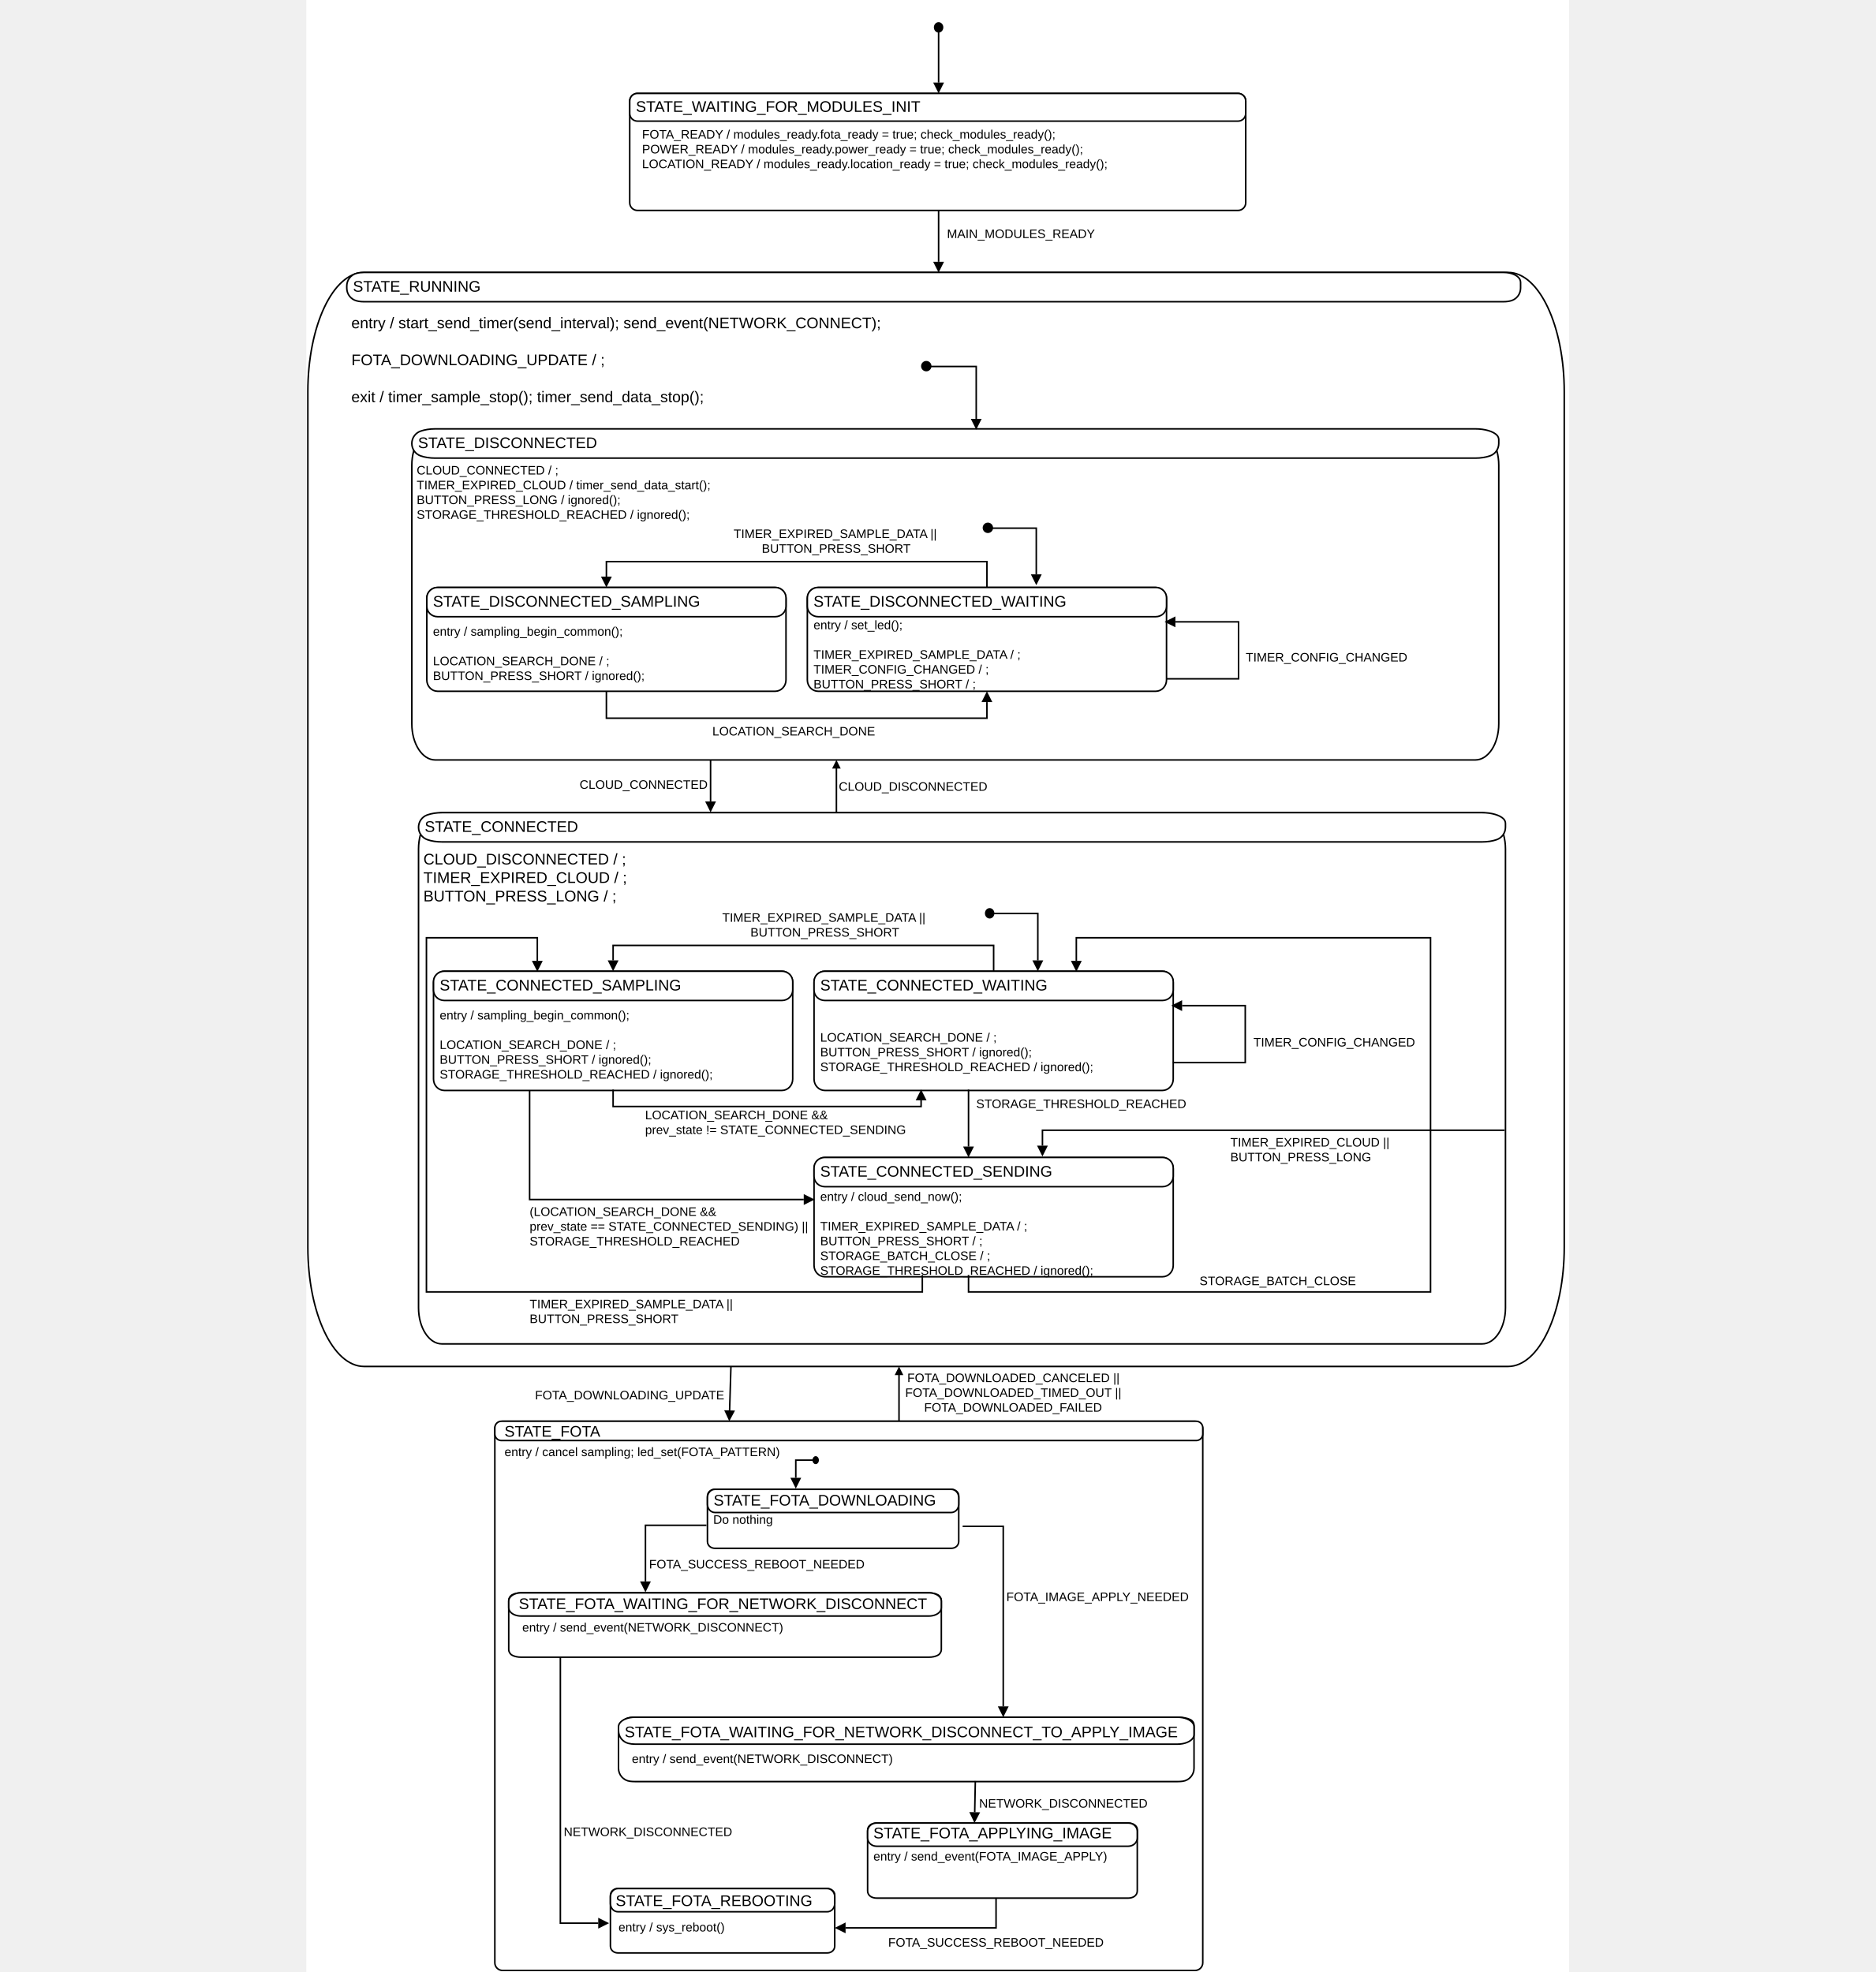
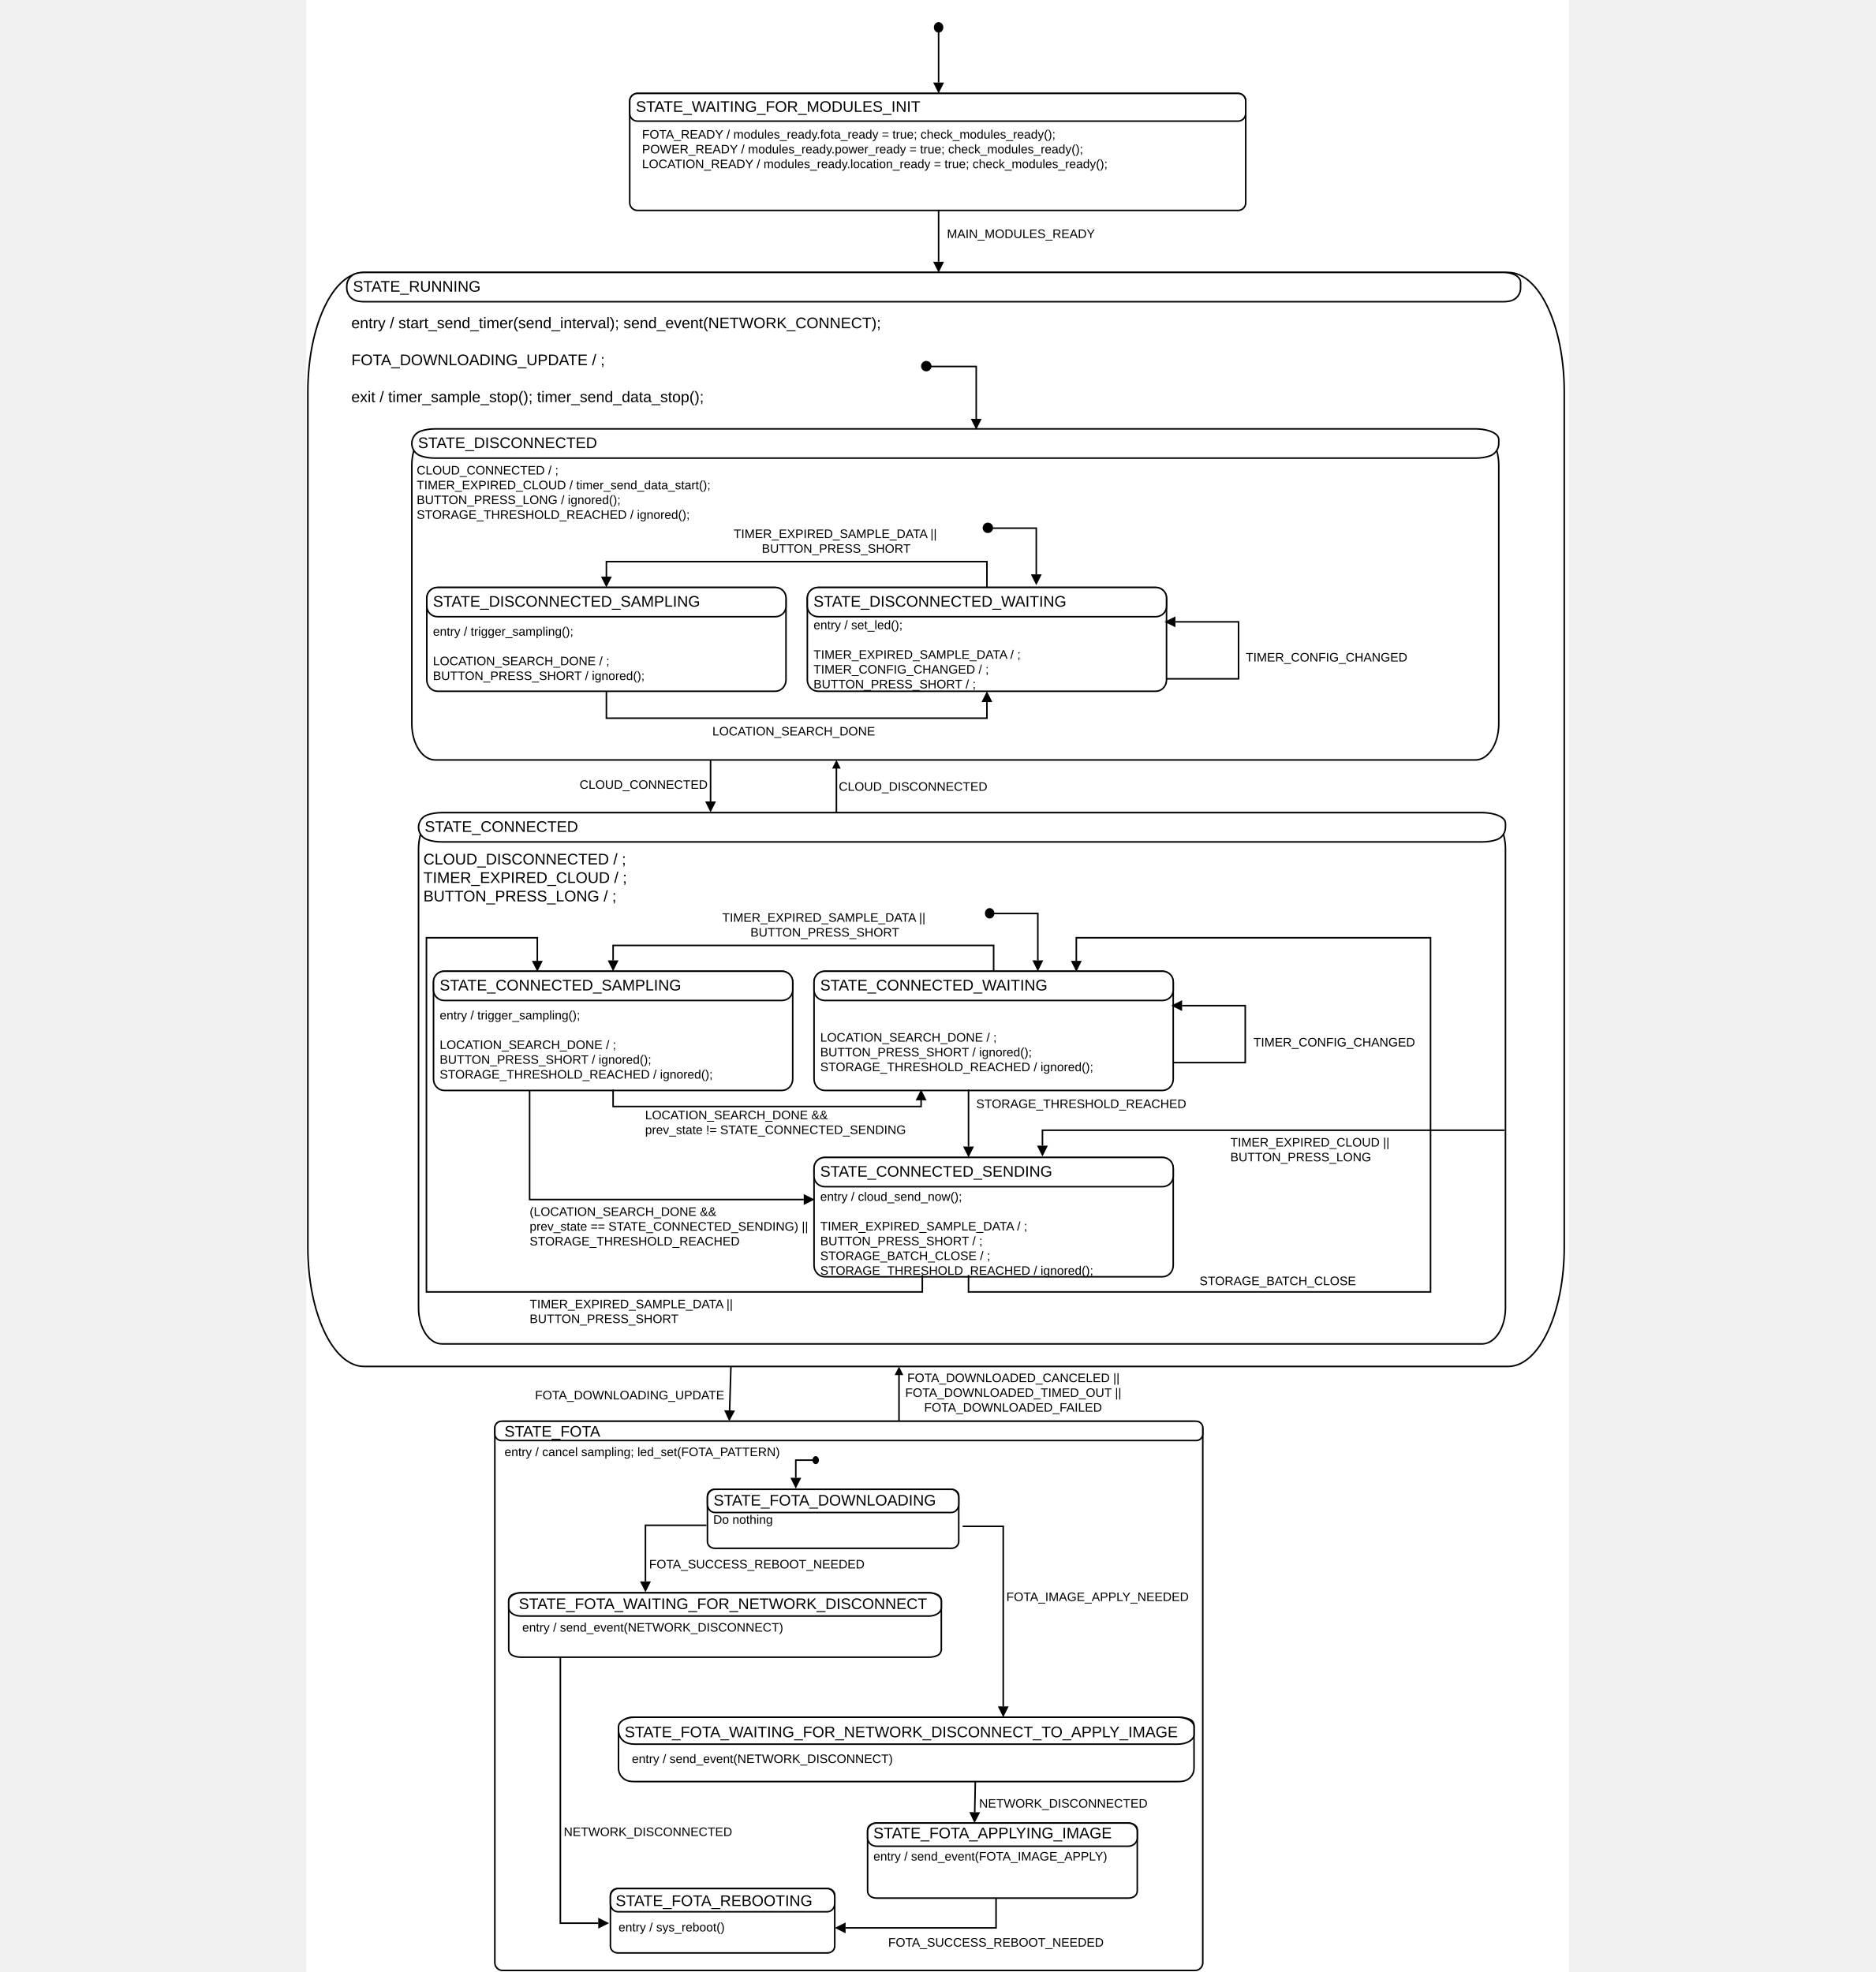
<svg xmlns="http://www.w3.org/2000/svg" xmlns:xlink="http://www.w3.org/1999/xlink" width="16.914in" height="17.787in" viewBox="0 -144 820 1280.66" xml:space="preserve" color-interpolation-filters="sRGB" class="st13">
  <style type="text/css">
	
		.st1 {fill:#ffffff;stroke:#000000;stroke-width:1}
		.st2 {fill:#000000;fill-opacity:1;stroke:#000000;stroke-opacity:1;stroke-width:0.284}
		.st3 {marker-end:url(#mrkr4-6);stroke:#000000;stroke-linecap:butt;stroke-width:1}
		.st4 {fill:none;stroke:none;stroke-linecap:butt;stroke-width:0.75}
		.st5 {fill:#000000;font-family:Arial;font-size:0.833em}
		.st6 {fill:#000000;font-family:Arial;font-size:0.667em}
		.st7 {fill:#ffffff;stroke:none;stroke-linecap:butt;stroke-width:0.75}
		.st8 {fill:#000000;stroke:#000000;stroke-width:1}
		.st9 {fill:none;stroke:none;stroke-width:1}
		.st10 {font-size:1em}
		.st11 {marker-start:url(#mrkr4-289);stroke:#000000;stroke-linecap:butt;stroke-width:1}
		.st12 {fill:#000000;fill-opacity:1;stroke:#000000;stroke-opacity:1;stroke-width:0.357}
		.st13 {fill:none;fill-rule:evenodd;font-size:12px;overflow:visible;stroke-linecap:square;stroke-miterlimit:3}
	
	</style>
  <defs id="Markers">
    <g id="lend4">
      <path d="M 2 1 L 0 0 L 2 -1 L 2 1 " style="stroke:none" />
    </g>
    <marker id="mrkr4-6" class="st2" refX="-7.04" orient="auto" markerUnits="strokeWidth" overflow="visible">
      <use xlink:href="#lend4" transform="scale(-3.52,-3.52) " />
    </marker>
    <marker id="mrkr4-289" class="st12" refX="5.24" orient="auto" markerUnits="strokeWidth" overflow="visible">
      <use xlink:href="#lend4" transform="scale(2.8) " />
    </marker>
  </defs>
  <g>
    <rect x="0" y="-144" width="820" height="1280.66" fill="white" />
    <g id="shape1104-1" transform="translate(1,-393.25)">
      <path d="M0 1059.15 A36.476 77.509 -180 0 0 36.47 1136.66 L779.35 1136.66 A36.476 77.509 -180 0 0 815.83 1059.15        L815.83 503.69 A36.476 77.509 -180 0 0 779.35 426.18 L36.47 426.18 A36.476 77.509 -180 0 0 0 503.69        L0 1059.15 Z" class="st1" />
    </g>
    <g id="shape206-7" transform="translate(122.417,-1)">
      <path d="M-0 1131.67 A5.028 4.994 -180 0 0 5.03 1136.66 L454.66 1136.66 A5.028 4.994 -180 0 0 459.69 1131.67        L459.69 784.98 A5.028 4.994 -180 0 0 454.66 779.99 L5.03 779.99 A5.028 4.994 -180 0 0 0 784.98 L0        1131.67 Z" class="st1" />
    </g>
    <g id="shape207-14" transform="translate(122.417,-345.135)">
      <path d="M2.87 1136.42 A4.31 4.179 -180 0 0 4.31 1136.66 L455.38 1136.66 A4.31 4.179 -180 0 0 456.82 1136.42        A4.252 4.252 -180 0 0 459.69 1132.4 L459.69 1128.3 A4.31 4.179 -180 0 0 455.38 1124.12 L4.31 1124.12        A4.31 4.179 -180 0 0 2.87 1124.36 A4.252 4.252 -180 0 0 0 1128.39 L0 1132.4 A4.252 4.252 -180        0 0 2.87 1136.42 Z" class="st1" />
    </g>
    <g id="shape208-16" transform="translate(128.682,-346.478)">
      <rect x="0" y="1128.3" width="87.87" height="8.358" class="st4" />
      <text x="0" y="1135.48" class="st5">STATE_FOTA</text>
    </g>
    <g id="shape209-19" transform="translate(128.682,-334.5)">
      <rect x="0" y="1130.81" width="202.074" height="5.851" class="st4" />
      <text x="0" y="1136.14" class="st6">entry / cancel sampling; led_set(FOTA_PATTERN)</text>
    </g>
    <g id="shape215-22" transform="translate(260.466,-275.152)">
      <path d="M1.97 1135.83 A4.896 4.179 -180 0 0 4.9 1136.66 L158.29 1136.66 A4.896 4.179 -180 0 0 161.22 1135.83        A4.252 4.252 -180 0 0 163.18 1132.25 L163.18 1102.53 A4.896 4.179 -180 0 0 158.29 1098.35 L4.9 1098.35        A4.896 4.179 -180 0 0 1.97 1099.18 A4.252 4.252 -180 0 0 -0 1102.77 L-0 1132.25 A4.252 4.252        -180 0 0 1.97 1135.83 Z" class="st1" />
    </g>
    <g id="shape216-24" transform="translate(260.466,-298.397)">
      <path d="M0 1131.35 A4.896 5.316 -180 0 0 4.9 1136.66 L158.29 1136.66 A4.896 5.316 -180 0 0 163.18 1131.35 L163.18        1126.92 A4.896 5.316 -180 0 0 158.29 1121.6 L4.9 1121.6 A4.896 5.316 -180 0 0 0 1126.92 L0 1131.35        Z" class="st1" />
      <text x="4" y="1132.13" class="st5">STATE_FOTA_DOWNLOADING</text>
    </g>
    <g id="shape218-27" transform="translate(264.221,-289.291)">
      <rect x="0" y="1128.3" width="43.946" height="8.358" class="st4" />
      <text x="0" y="1134.88" class="st6">Do nothing</text>
    </g>
    <g id="shape219-30" transform="translate(131.43,-204.44)">
      <path d="M2.21 1135.36 A8.026 4.179 -180 0 0 8.03 1136.66 L272.88 1136.66 A8.026 4.179 -180 0 0 278.7 1135.36        A4.252 4.252 -180 0 0 280.91 1131.63 L280.91 1099.9 A4.252 4.252 -180 0 0 278.7 1096.17 A8.026        4.179 -180 0 0 272.88 1094.87 L8.03 1094.87 A8.026 4.179 -180 0 0 2.21 1096.17 A4.252 4.252 -180        0 0 0 1099.9 L0 1131.63 A4.252 4.252 -180 0 0 2.21 1135.36 Z" class="st1" />
    </g>
    <g id="shape220-32" transform="translate(131.43,-231.168)">
      <path d="M0.92 1133.82 A8.026 5.316 -180 0 0 8.03 1136.66 L272.88 1136.66 A8.026 5.316 -180 0 0 279.99 1133.82        A4.252 4.252 -180 0 0 280.91 1131.18 L280.91 1127.09 A4.252 4.252 -180 0 0 279.99 1124.44 A8.026        5.316 -180 0 0 272.88 1121.6 L8.03 1121.6 A8.026 5.316 -180 0 0 0.92 1124.44 A4.252 4.252 -180        0 0 -0 1127.09 L-0 1131.18 A4.252 4.252 -180 0 0 0.92 1133.82 Z" class="st1" />
      <text x="6.55" y="1132.13" class="st5">STATE_FOTA_WAITING_FOR_NETWORK_DISCONNECT</text>
    </g>
    <g id="shape222-35" transform="translate(140.215,-222.409)">
      <rect x="0" y="1130.81" width="202.074" height="5.851" class="st4" />
      <text x="0" y="1138.01" class="st6">entry / send_event(NETWORK_DISCONNECT)</text>
    </g>
    <g id="shape227-38" transform="translate(222.565,-261.563)">
      <rect x="0" y="1130.81" width="145.659" height="5.851" class="st4" />
      <text x="0" y="1136.14" class="st6">FOTA_SUCCESS_REBOOT_NEEDED</text>
    </g>
    <g id="shape228-41" transform="translate(202.72,-123.663)">
      <path d="M7.46 1136.47 A10.678 4.179 -180 0 0 10.68 1136.66 L363.04 1136.66 A10.678 4.179 -180 0 0 366.25 1136.47        A8.504 8.504 -180 0 0 373.71 1128.03 L373.71 1100.24 A4.252 4.252 -180 0 0 371.29 1096.4 A10.678        4.179 -180 0 0 363.04 1094.87 L10.68 1094.87 A10.678 4.179 -180 0 0 7.46 1095.07 A8.504 8.504 -180        0 0 -0 1103.5 L-0 1128.03 A8.504 8.504 -180 0 0 7.46 1136.47 Z" class="st1" />
    </g>
    <g id="shape229-43" transform="translate(202.72,-147.964)">
      <path d="M6.44 1136.16 A10.678 6.173 -180 0 0 10.68 1136.66 L363.04 1136.66 A10.678 6.173 -180 0 0 373 1132.71        A4.252 4.252 -180 0 0 373.71 1130.35 L373.71 1125.48 A4.252 4.252 -180 0 0 373 1123.13 A10.678        6.173 -180 0 0 363.04 1119.17 L10.68 1119.17 A10.678 6.173 -180 0 0 0.71 1123.13 A4.252 4.252 -180        0 0 -0 1125.48 L-0 1127.9 A8.504 8.504 -180 0 0 6.44 1136.16 Z" class="st1" />
      <text x="4" y="1132.17" class="st5">STATE_FOTA_WAITING_FOR_NETWORK_DISCONNECT_TO_APPLY_IMAGE</text>
    </g>
    <g id="shape231-46" transform="translate(211.391,-137.063)">
      <rect x="0" y="1130.81" width="202.074" height="5.851" class="st4" />
      <text x="0" y="1138.01" class="st6">entry / send_event(NETWORK_DISCONNECT)</text>
    </g>
    <g id="shape236-49" transform="translate(454.543,-240.379)">
      <rect x="0" y="1130.81" width="121.239" height="5.851" class="st4" />
      <text x="0" y="1136.14" class="st6">FOTA_IMAGE_APPLY_NEEDED</text>
    </g>
    <g id="shape237-52" transform="translate(364.47,-47.9867)">
      <path d="M2 1135.63 A5.837 4.179 -180 0 0 5.84 1136.66 L169.28 1136.66 A5.837 4.179 -180 0 0 173.11 1135.63 A4.252        4.252 -180 0 0 175.11 1132.03 L175.11 1092.08 A5.837 4.179 -180 0 0 169.28 1087.91 L5.84 1087.91 A5.837        4.179 -180 0 0 2 1088.94 A4.252 4.252 -180 0 0 -0 1092.54 L-0 1132.03 A4.252 4.252 -180 0 0 2        1135.63 Z" class="st1" />
    </g>
    <g id="shape238-54" transform="translate(364.47,-81.6803)">
      <path d="M0 1131.35 A5.837 5.316 -180 0 0 5.84 1136.66 L169.28 1136.66 A5.837 5.316 -180 0 0 175.11 1131.35 L175.11        1126.92 A5.837 5.316 -180 0 0 169.28 1121.6 L5.84 1121.6 A5.837 5.316 -180 0 0 0 1126.92 L0 1131.35        Z" class="st1" />
    </g>
    <g id="shape239-56" transform="translate(368.225,-86.0394)">
      <rect x="0" y="1129.14" width="163.185" height="7.522" class="st4" />
      <text x="0" y="1135.9" class="st5">STATE_FOTA_APPLYING_IMAGE</text>
    </g>
    <g id="shape240-59" transform="translate(368.225,-71.8661)">
      <rect x="0" y="1130.81" width="163.185" height="5.851" class="st4" />
      <text x="0" y="1136.14" class="st6">entry / send_event(FOTA_IMAGE_APPLY)</text>
    </g>
    <g id="shape246-62" transform="translate(197.467,-12.3875)">
      <path d="M1.97 1135.84 A4.855 4.179 -180 0 0 4.86 1136.66 L140.8 1136.66 A4.855 4.179 -180 0 0 143.69 1135.84        A4.252 4.252 -180 0 0 145.66 1132.26 L145.66 1099.05 A4.855 4.179 -180 0 0 140.8 1094.87 L4.86 1094.87        A4.855 4.179 -180 0 0 1.97 1095.69 A4.252 4.252 -180 0 0 -0 1099.28 L-0 1132.26 A4.252 4.252        -180 0 0 1.97 1135.84 Z" class="st1" />
    </g>
    <g id="shape247-64" transform="translate(197.467,-39.116)">
      <path d="M-0 1131.35 A4.855 5.316 -180 0 0 4.86 1136.66 L140.8 1136.66 A4.855 5.316 -180 0 0 145.66 1131.35 L145.66        1126.92 A4.855 5.316 -180 0 0 140.8 1121.6 L4.86 1121.6 A4.855 5.316 -180 0 0 0 1126.92 L0 1131.35        Z" class="st1" />
    </g>
    <g id="shape248-66" transform="translate(200.88,-42.0996)">
      <rect x="0" y="1129.14" width="131.774" height="7.522" class="st7" />
      <text x="0" y="1135.9" class="st5">STATE_FOTA_REBOOTING</text>
    </g>
    <g id="shape249-69" transform="translate(202.72,-25.8368)">
      <rect x="0" y="1130.81" width="87.87" height="5.851" class="st4" />
      <text x="0" y="1136.14" class="st6">entry / sys_reboot()</text>
    </g>
    <g id="shape254-72" transform="translate(436.871,-106.209)">
      <rect x="0" y="1130.81" width="112.949" height="5.851" class="st4" />
      <text x="0" y="1136.14" class="st6">NETWORK_DISCONNECTED</text>
    </g>
    <g id="shape263-75" transform="translate(377.832,-15.9503)">
      <rect x="0" y="1130.81" width="145.659" height="5.851" class="st4" />
      <text x="0" y="1136.14" class="st6">FOTA_SUCCESS_REBOOT_NEEDED</text>
    </g>
    <g id="shape277-78" transform="translate(330.583,-332.405)">
      <path d="M-1.43 1136.66 L-12.74 1136.66 L-12.74 1148.1" class="st3" />
    </g>
    <g id="shape278-83" transform="translate(329.154,-330.311)">
      <ellipse cx="1.602" cy="1134.57" rx="1.602" ry="2.095" class="st8" />
    </g>
    <g id="shape295-85" transform="translate(259.818,-290.104)">
      <path d="M0 1136.66 L-39.6 1136.66 L-39.6 1173.11" class="st3" />
    </g>
    <g id="shape296-90" transform="translate(426.197,-289.432)">
      <path d="M0 1136.66 L26.35 1136.66 L26.35 1253.6" class="st3" />
    </g>
    <g id="shape298-95" transform="translate(441.236,-124.02)">
      <path d="M-6.82 1136.66 L-7.22 1156.9" class="st3" />
    </g>
    <g id="shape299-100" transform="translate(164.965,-204.44)">
      <path d="M0 1136.66 L0 1309.39 L24.59 1309.39" class="st3" />
    </g>
    <g id="shape300-105" transform="translate(167.152,-87.7765)">
      <rect x="0" y="1130.81" width="121.239" height="5.851" class="st4" />
      <text x="0" y="1136.14" class="st6">NETWORK_DISCONNECTED</text>
    </g>
    <g id="shape302-108" transform="translate(447.876,-47.9867)">
      <path d="M0 1136.66 L0 1155.99 L-97.71 1155.99" class="st3" />
    </g>
    <g id="shape1002-113" transform="translate(26.2756,-1084.73)">
      <path d="M6.26 1136.06 A10.896 6.333 -180 0 0 10.9 1136.66 L751.31 1136.66 A10.896 6.333 -180 0 0 755.94 1136.06        A8.504 8.504 -180 0 0 762.2 1127.86 L762.2 1124.1 A4.252 4.252 -180 0 0 761.61 1121.93 A10.896        6.333 -180 0 0 751.31 1117.66 L10.9 1117.66 A10.896 6.333 -180 0 0 6.26 1118.26 A8.504 8.504 -180        0 0 -0 1126.47 L-0 1127.86 A8.504 8.504 -180 0 0 6.26 1136.06 Z" class="st1" />
      <text x="4" y="1130.16" class="st5">STATE_RUNNING</text>
    </g>
    <g id="shape1015-124" transform="translate(260.89,-937.578)">
      <path d="M0 1136.66 L58.3 1136.66 L58.3 1165.05" class="st3" />
    </g>
    <g id="shape1021-142" transform="translate(68.5181,-787.135)">
      <path d="M0 1113.22 A15.174 23.442 -180 0 0 15.17 1136.66 L690.62 1136.66 A15.174 23.442 -180 0 0 705.79 1113.22 L705.79         945.23 A15.174 23.442 -180 0 0 690.62 921.79 L15.17 921.79 A15.174 23.442 -180 0 0 0 945.23 L0 1113.22        Z" class="st1" />
    </g>
    <g id="shape1022-144" transform="translate(68.5181,-983.145)">
      <path d="M5.65 1135.18 A15.174 6.706 -180 0 0 15.17 1136.66 L690.62 1136.66 A15.174 6.706 -180 0 0 700.14 1135.18         A8.504 8.504 -180 0 0 705.79 1127.17 L705.79 1124.71 A4.252 4.252 -180 0 0 704.65 1121.82 A15.174         6.706 -180 0 0 690.62 1117.66 L15.17 1117.66 A15.174 6.706 -180 0 0 5.65 1119.15 A8.504 8.504 -180        0 0 0 1127.16 L0 1127.17 A8.504 8.504 -180 0 0 5.65 1135.18 Z" class="st1" />
      <text x="4" y="1130.16" class="st5">STATE_DISCONNECTED</text>
    </g>
    <g id="shape1044-176" transform="translate(78.2441,-831.737)">
      <path d="M0 1129.31 A6.997 7.356 -180 0 0 7 1136.66 L226.23 1136.66 A6.997 7.356 -180 0 0 233.23 1129.31 L233.23        1076.59 A6.997 7.356 -180 0 0 226.23 1069.24 L7 1069.24 A6.997 7.356 -180 0 0 -0 1076.59 L0 1129.31        Z" class="st1" />
      <text x="4" y="1100.55" class="st6">
-         <tspan x="4" dy="0" class="st10">entry / sampling_begin_common();</tspan>
+         <tspan x="4" dy="0" class="st10">entry / trigger_sampling();</tspan>
        <tspan x="4" dy="2.4em" class="st10">LOCATION_SEARCH_DONE / ;</tspan>
        <tspan x="4" dy="1.2em" class="st10">BUTTON_PRESS_SHORT / ignored();</tspan>
      </text>
    </g>
    <g id="shape1045-181" transform="translate(78.2441,-880.161)">
      <path d="M0 1129.96 A6.997 6.706 -180 0 0 7 1136.66 L226.23 1136.66 A6.997 6.706 -180 0 0 233.23 1129.96 L233.23        1124.37 A6.997 6.706 -180 0 0 226.23 1117.66 L7 1117.66 A6.997 6.706 -180 0 0 -0 1124.37 L0 1129.96        Z" class="st1" />
      <text x="4" y="1130.16" class="st5">STATE_DISCONNECTED_SAMPLING</text>
    </g>
    <g id="shape1047-184" transform="translate(29.2393,-1066.98)">
      <rect x="0" y="1117.66" width="529.325" height="19" class="st9" />
      <text x="12.63" y="1136.16" class="st5">
        <tspan x="0" dy="0" class="st10">entry / start_send_timer(send_interval); send_event(NETWORK_CONNECT);</tspan>
        <tspan x="0" dy="2.4em" class="st10">FOTA_DOWNLOADING_UPDATE / ; </tspan>
        <tspan x="0" dy="2.4em" class="st10">exit / timer_sample_stop(); timer_send_data_stop(); </tspan>
      </text>
    </g>
    <g id="shape1057-193" transform="translate(67.6609,-981.049)">
      <rect x="0" y="1129.74" width="276.549" height="106.922" class="st9" />
      <text x="4" y="1145.2" class="st6">
        <tspan x="4" dy="0" class="st10">CLOUD_CONNECTED / ;</tspan>
        <tspan x="4" dy="1.2em" class="st10">TIMER_EXPIRED_CLOUD / timer_send_data_start();</tspan>
        <tspan x="4" dy="1.2em" class="st10">BUTTON_PRESS_LONG / ignored();</tspan>
        <tspan x="4" dy="1.2em" class="st10">STORAGE_THRESHOLD_REACHED / ignored();</tspan>
      </text>
    </g>
    <g id="shape1059-198" transform="translate(325.338,-831.737)">
      <path d="M0 1129.31 A6.997 7.356 -180 0 0 7 1136.66 L226.23 1136.66 A6.997 7.356 -180 0 0 233.23 1129.31 L233.23        1076.59 A6.997 7.356 -180 0 0 226.23 1069.24 L7 1069.24 A6.997 7.356 -180 0 0 -0 1076.59 L0 1129.31        Z" class="st1" />
      <text x="4" y="1096.35" class="st6">
        <tspan x="4" dy="0" class="st10">entry / set_led();</tspan>
        <tspan x="4" dy="2.4em" class="st10">TIMER_EXPIRED_SAMPLE_DATA / ;</tspan>
        <tspan x="4" dy="1.2em" class="st10">TIMER_CONFIG_CHANGED / ;</tspan>
        <tspan x="4" dy="1.2em" class="st10">BUTTON_PRESS_SHORT / ;</tspan>
      </text>
    </g>
    <g id="shape1060-201" transform="translate(325.338,-880.161)">
      <path d="M0 1129.96 A6.997 6.706 -180 0 0 7 1136.66 L226.23 1136.66 A6.997 6.706 -180 0 0 233.23 1129.96 L233.23        1124.37 A6.997 6.706 -180 0 0 226.23 1117.66 L7 1117.66 A6.997 6.706 -180 0 0 -0 1124.37 L0 1129.96        Z" class="st1" />
      <text x="4" y="1130.16" class="st5">STATE_DISCONNECTED_WAITING</text>
    </g>
    <g id="shape1061-204" transform="translate(441.951,-892.075)">
      <path d="M0 1129.57 L0 1112.81 L-247.09 1112.81 L-247.09 1122.53" class="st3" />
    </g>
    <g id="shape1062-209" transform="translate(405,-1046)">
      <path d="M0 1140 L30 1140 L30 1174" class="st3" />
    </g>
    <g id="shape1063-214" transform="translate(400,-1040)">
      <ellipse cx="2.57" cy="1133.78" rx="2.88" ry="2.88" class="st8" />
    </g>
    <g id="shape1062-209" transform="translate(444,-941)">
      <path d="M0 1140 L30 1140 L30 1170" class="st3" />
    </g>
    <g id="shape1063-214" transform="translate(440,-935)">
      <ellipse cx="2.57" cy="1133.78" rx="2.88" ry="2.88" class="st8" />
    </g>
    <g id="shape1064-216" transform="translate(194.857,-824.651)">
      <path d="M0 1129.57 L0 1147.06 L247.09 1147.06 L247.09 1136.61" class="st3" />
    </g>
    <g id="shape1065-221" transform="translate(262.617,-925.406)">
      <rect x="0" y="1129.74" width="163.185" height="6.922" class="st9" />
      <text x="14.83" y="1130.8" class="st6">TIMER_EXPIRED_SAMPLE_DATA || <tspan x="33.14" dy="1.2em" class="st10">BUTTON_PRESS_SHORT</tspan>
      </text>
    </g>
    <g id="shape1066-225" transform="translate(250.888,-801.977)">
      <rect x="0" y="1129.74" width="131.774" height="6.922" class="st9" />
      <text x="12.76" y="1135.6" class="st6">LOCATION_SEARCH_DONE</text>
    </g>
    <g id="shape1070-233" transform="translate(72.8726,-537.897)">
      <path d="M0 1243.22 A15.174 23.442 -180 0 0 15.17 1266.66 L690.62 1266.66 A15.174 23.442 -180 0 0 705.79 1243.22 L705.79         945.23 A15.174 23.442 -180 0 0 690.62 921.79 L15.17 921.79 A15.174 23.442 -180 0 0 0 945.23 L0 1243.22        Z" class="st1" />
    </g>
    <g id="shape1071-235" transform="translate(72.8726,-733.907)">
      <path d="M5.65 1135.18 A15.174 6.706 -180 0 0 15.17 1136.66 L690.62 1136.66 A15.174 6.706 -180 0 0 700.14 1135.18         A8.504 8.504 -180 0 0 705.79 1127.17 L705.79 1124.71 A4.252 4.252 -180 0 0 704.65 1121.82 A15.174         6.706 -180 0 0 690.62 1117.66 L15.17 1117.66 A15.174 6.706 -180 0 0 5.65 1119.15 A8.504 8.504 -180        0 0 0 1127.16 L0 1127.17 A8.504 8.504 -180 0 0 5.65 1135.18 Z" class="st1" />
      <text x="4" y="1130.16" class="st5">STATE_CONNECTED</text>
    </g>
    <g id="shape1073-238" transform="translate(82.5986,-582.5)">
      <path d="M0 1139.31 A6.997 7.356 -180 0 0 7 1146.66 L226.23 1146.66 A6.997 7.356 -180 0 0 233.23 1139.31 L233.23        1076.59 A6.997 7.356 -180 0 0 226.23 1069.24 L7 1069.24 A6.997 7.356 -180 0 0 -0 1076.59 L0 1139.31        Z" class="st1" />
      <text x="4" y="1100.55" class="st6">
-         <tspan x="4" dy="0" class="st10">entry / sampling_begin_common();</tspan>
+         <tspan x="4" dy="0" class="st10">entry / trigger_sampling();</tspan>
        <tspan x="4" dy="2.4em" class="st10">LOCATION_SEARCH_DONE / ;</tspan>
        <tspan x="4" dy="1.2em" class="st10">BUTTON_PRESS_SHORT / ignored();</tspan>
        <tspan x="4" dy="1.2em" class="st10">STORAGE_THRESHOLD_REACHED / ignored();</tspan>
      </text>
    </g>
    <g id="shape1074-243" transform="translate(82.5986,-630.924)">
      <path d="M0 1129.96 A6.997 6.706 -180 0 0 7 1136.66 L226.23 1136.66 A6.997 6.706 -180 0 0 233.23 1129.96 L233.23        1124.37 A6.997 6.706 -180 0 0 226.23 1117.66 L7 1117.66 A6.997 6.706 -180 0 0 -0 1124.37 L0 1129.96        Z" class="st1" />
      <text x="4" y="1130.16" class="st5">STATE_CONNECTED_SAMPLING</text>
    </g>
    <g id="shape1075-246" transform="translate(72.0154,-731.812)">
      <rect x="0" y="1129.74" width="450.323" height="6.922" class="st9" />
      <text x="4" y="1154.2" class="st5">
        <tspan x="4" dy="-0.5em" class="st10">CLOUD_DISCONNECTED / ;</tspan>
        <tspan x="4" dy="1.2em" class="st10">TIMER_EXPIRED_CLOUD / ;</tspan>
        <tspan x="4" dy="1.2em" class="st10">BUTTON_PRESS_LONG / ;</tspan>
      </text>
    </g>
    <g id="shape1076-249" transform="translate(329.693,-582.5)">
      <path d="M0 1139.31 A6.997 7.356 -180 0 0 7 1146.66 L226.23 1146.66 A6.997 7.356 -180 0 0 233.23 1139.31 L233.23        1076.59 A6.997 7.356 -180 0 0 226.23 1069.24 L7 1069.24 A6.997 7.356 -180 0 0 -0 1076.59 L0 1139.31        Z" class="st1" />
      <text x="4" y="1105.35" class="st6">
        <tspan x="4" dy="1.2em" class="st10">LOCATION_SEARCH_DONE / ;</tspan>
        <tspan x="4" dy="1.2em" class="st10">BUTTON_PRESS_SHORT / ignored();</tspan>
        <tspan x="4" dy="1.2em" class="st10">STORAGE_THRESHOLD_REACHED / ignored();</tspan>
      </text>
    </g>
    <g id="shape1111-501" transform="translate(329.693,-461.5)">
      <path d="M0 1139.31 A6.997 7.356 -180 0 0 7 1146.66 L226.23 1146.66 A6.997 7.356 -180 0 0 233.23 1139.31 L233.23        1076.59 A6.997 7.356 -180 0 0 226.23 1069.24 L7 1069.24 A6.997 7.356 -180 0 0 -0 1076.59 L0 1139.31        Z" class="st1" />
      <text x="4" y="1097.35" class="st6">
        <tspan x="4" dy="0" class="st10">entry / cloud_send_now();</tspan>
        <tspan x="4" dy="2.4em" class="st10">TIMER_EXPIRED_SAMPLE_DATA / ;</tspan>
        <tspan x="4" dy="1.2em" class="st10">BUTTON_PRESS_SHORT / ;</tspan>
        <tspan x="4" dy="1.2em" class="st10">STORAGE_BATCH_CLOSE / ;</tspan>
        <tspan x="4" dy="1.2em" class="st10">STORAGE_THRESHOLD_REACHED / ignored();</tspan>
      </text>
    </g>
    <g id="shape1110-500" transform="translate(329.693,-510)">
      <path d="M0 1129.96 A6.997 6.706 -180 0 0 7 1136.66 L226.23 1136.66 A6.997 6.706 -180 0 0 233.23 1129.96 L233.23        1124.37 A6.997 6.706 -180 0 0 226.23 1117.66 L7 1117.66 A6.997 6.706 -180 0 0 -0 1124.37 L0 1129.96        Z" class="st1" />
      <text x="4" y="1130.16" class="st5">STATE_CONNECTED_SENDING</text>
    </g>
    <g id="shape1077-252" transform="translate(329.693,-630.924)">
      <path d="M0 1129.96 A6.997 6.706 -180 0 0 7 1136.66 L226.23 1136.66 A6.997 6.706 -180 0 0 233.23 1129.96 L233.23        1124.37 A6.997 6.706 -180 0 0 226.23 1117.66 L7 1117.66 A6.997 6.706 -180 0 0 -0 1124.37 L0 1129.96        Z" class="st1" />
      <text x="4" y="1130.16" class="st5">STATE_CONNECTED_WAITING</text>
    </g>
    <g id="shape1078-255" transform="translate(446.306,-642.837)">
      <path d="M0 1129.57 L0 1112.81 L-247.09 1112.81 L-247.09 1122.53" class="st3" />
    </g>
    <g id="shape1079-260" transform="translate(445,-683.759)">
      <path d="M0 1133 L30 1133 L30 1163.46" class="st3" />
    </g>
    <g id="shape1080-265" transform="translate(153.72,-680.877)">
      <ellipse cx="290" cy="1130" rx="2.57" ry="2.882" class="st8" />
    </g>
    <g id="shape1081-267" transform="translate(199.211,-575.413)">
      <path d="M0 1139 L0 1150 L200 1150 L200 1146" class="st3" />
    </g>
    <g id="shape1081-267" transform="translate(430 ,-575.413)">
      <path d="M0 1139 L0 1176" class="st3" />
    </g>
    <g id="shape1081-267" transform="translate(430 ,-455)">
      <path d="M0 1139 L0 1150 L300 1150 L300 920 L70 920 L70 935" class="st3" />
    </g>
    <g id="shape1081-267" transform="translate(145 ,-575)">
      <path d="M0 1139 L0 1210 L178 1210" class="st3" />
    </g>
    <g id="shape1081-267" transform="translate(400 ,-455)">
      <path d="M0 1139 L0 1150 L-322 1150 L-322 920 L-250 920 L-250 935" class="st3" />
    </g>
    <g id="shape1081-267" transform="translate(778 ,-550)">
      <path d="M0 1140 L-300 1140 L-300 1150" class="st3" />
    </g>
    <g id="shape1082-272" transform="translate(255.242,-676.169)">
      <rect x="0" y="1129.74" width="163.185" height="6.922" class="st9" />
      <text x="14.83" y="1130.8" class="st6">TIMER_EXPIRED_SAMPLE_DATA || <tspan x="33.14" dy="1.2em" class="st10">BUTTON_PRESS_SHORT</tspan>
      </text>
    </g>
    <g id="shape1083-276" transform="translate(220,-552.739)">
      <rect x="0" y="1129.74" width="131.774" height="6.922" class="st9" />
      <text x="0" y="1135.6" class="st6">
        <tspan x="0" dy="0" class="st10">LOCATION_SEARCH_DONE &amp;&amp;</tspan>
        <tspan x="0" dy="1.2em" class="st10">prev_state != STATE_CONNECTED_SENDING</tspan>
      </text>
    </g>
    <g id="shape1083-276" transform="translate(435,-560)">
      <rect x="0" y="1129.74" width="131.774" height="6.922" class="st9" />
      <text x="0" y="1135.6" class="st6">
        <tspan x="0" dy="0" class="st10">STORAGE_THRESHOLD_REACHED</tspan>
      </text>
    </g>
    <g id="shape1083-276" transform="translate(580,-445)">
      <rect x="0" y="1129.74" width="131.774" height="6.922" class="st9" />
      <text x="0" y="1135.6" class="st6">
        <tspan x="0" dy="0" class="st10">STORAGE_BATCH_CLOSE</tspan>
      </text>
    </g>
    <g id="shape1083-276" transform="translate(145,-490)">
      <rect x="0" y="1129.74" width="131.774" height="6.922" class="st9" />
      <text x="0" y="1135.6" class="st6">
        <tspan x="0" dy="0" class="st10">(LOCATION_SEARCH_DONE &amp;&amp;</tspan>
        <tspan x="0" dy="1.2em" class="st10">prev_state == STATE_CONNECTED_SENDING) ||</tspan>
        <tspan x="0" dy="1.2em" class="st10">STORAGE_THRESHOLD_REACHED</tspan>
      </text>
    </g>
    <g id="shape1083-276" transform="translate(145,-430)">
      <rect x="0" y="1129.74" width="131.774" height="6.922" class="st9" />
      <text x="0" y="1135.6" class="st6">
        <tspan x="0" dy="0" class="st10">TIMER_EXPIRED_SAMPLE_DATA ||</tspan>
        <tspan x="0" dy="1.2em" class="st10">BUTTON_PRESS_SHORT</tspan>
      </text>
    </g>
    <g id="shape1083-276" transform="translate(600,-535)">
      <rect x="0" y="1129.74" width="131.774" height="6.922" class="st9" />
      <text x="0" y="1135.6" class="st6">
        <tspan x="0" dy="0" class="st10">TIMER_EXPIRED_CLOUD ||</tspan>
        <tspan x="0" dy="1.2em" class="st10">BUTTON_PRESS_LONG</tspan>
      </text>
    </g>
    <g id="shape1084-279" transform="translate(255.409,-787.135)">
      <path d="M7.09 1136.66 L7.09 1163.64" class="st3" />
    </g>
    <g id="shape1085-284" transform="translate(337.123,-787.135)">
      <path d="M7.09 1141.9 L7.09 1142.26 L7.09 1170.68" class="st11" />
    </g>
    <g id="shape1086-290" transform="translate(333.362,-766.039)">
      <rect x="0" y="1129.74" width="121.239" height="6.922" class="st9" />
      <text x="12.39" y="1135.6" class="st6">CLOUD_DISCONNECTED</text>
    </g>
    <g id="shape1087-293" transform="translate(158.404,-767.344)">
      <rect x="0" y="1129.74" width="121.239" height="6.922" class="st9" />
      <text x="19.06" y="1135.6" class="st6">CLOUD_CONNECTED</text>
    </g>
    <g id="shape1105-343" transform="translate(282.269,-393.25)">
      <path d="M-6.54 1136.66 L-7.41 1165.2" class="st3" />
    </g>
    <g id="shape1106-348" transform="translate(377.772,-393.25)">
      <path d="M7.09 1141.9 L7.09 1142.26 L7.09 1172.24" class="st11" />
    </g>
    <g id="shape1107-353" transform="translate(377.832,-370.243)">
      <rect x="0" y="1125.36" width="163.185" height="11.302" class="st9" />
      <text x="12.39" y="1123.81" class="st6">FOTA_DOWNLOADED_CANCELED || <tspan x="11.06" dy="1.2em" class="st10">FOTA_DOWNLOADED_TIMED_OUT || </tspan>
        <tspan x="23.36" dy="1.2em" class="st10">FOTA_DOWNLOADED_FAILED</tspan>
      </text>
    </g>
    <g id="shape1108-358" transform="translate(137.698,-364.758)">
      <rect x="0" y="1117.66" width="145.659" height="19" class="st9" />
      <text x="10.82" y="1129.56" class="st6">FOTA_DOWNLOADING_UPDATE</text>
    </g>
    <g id="shape1089-360" transform="translate(325.338,-880.161)">
      <path d="M233 1177 L280 1177 L280 1140 L239 1140" class="st3" />
    </g>
    <g id="shape1090-361" transform="translate(300,-850)">
      <rect x="300" y="1129.74" width="130" height="6.922" class="st9" />
      <text x="310" y="1135.6" class="st6">TIMER_CONFIG_CHANGED</text>
    </g>
    <g id="shape1091-362" transform="translate(329.693,-630.924)">
      <path d="M233 1177 L280 1177 L280 1140 L239 1140" class="st3" />
    </g>
    <g id="shape1092-363" transform="translate(305,-600)">
      <rect x="300" y="1129.74" width="130" height="6.922" class="st9" />
      <text x="310" y="1135.6" class="st6">TIMER_CONFIG_CHANGED</text>
    </g>
    <g id="shape_init_modules" transform="translate(408,-1260)">
      <ellipse cx="2.57" cy="1133.78" rx="2.57" ry="2.88" class="st8" />
    </g>
    <g id="shape_init_to_modules" transform="translate(410.57,-1260)">
      <path d="M0 1136.66 L0 1169.62" class="st3" />
    </g>
    <g id="shape_modules_init_box" transform="translate(210,-1220)">
      <path d="M5 1136.66 A5 5 0 0 0 0 1141.66 L0 1207.66 A5 5 0 0 0 5 1212.66 L395 1212.66 A5 5 0 0 0 400 1207.66 L400 1141.66 A5 5 0 0 0 395 1136.66 Z" class="st1" />
    </g>
    <g id="shape_modules_init_header" transform="translate(210,-1220)">
      <path d="M5 1136.66 A5 5 0 0 0 0 1141.66 L0 1149.66 A5 5 0 0 0 5 1154.66 L395 1154.66 A5 5 0 0 0 400 1149.66 L400 1141.66 A5 5 0 0 0 395 1136.66 Z" class="st1" />
      <text x="4" y="1148.66" class="st5">STATE_WAITING_FOR_MODULES_INIT</text>
    </g>
    <g id="shape_modules_init_body" transform="translate(214,-1220)">
      <rect x="0" y="1156" width="392" height="54" class="st4" />
      <text x="4" y="1166" class="st6">
        <tspan x="4" dy="0" class="st10">FOTA_READY / modules_ready.fota_ready = true; check_modules_ready();</tspan>
        <tspan x="4" dy="1.2em" class="st10">POWER_READY / modules_ready.power_ready = true; check_modules_ready();</tspan>
        <tspan x="4" dy="1.2em" class="st10">LOCATION_READY / modules_ready.location_ready = true; check_modules_ready();</tspan>
      </text>
    </g>
    <g id="shape_modules_to_running" transform="translate(410.57,-1144)">
      <path d="M0 1136.66 L0 1170" class="st3" />
    </g>
    <g id="shape_modules_ready_label" transform="translate(416,-1125)">
      <rect x="0" y="1130" width="200" height="7" class="st9" />
      <text x="0" y="1135.6" class="st6">MAIN_MODULES_READY</text>
    </g>
  </g>
</svg>
